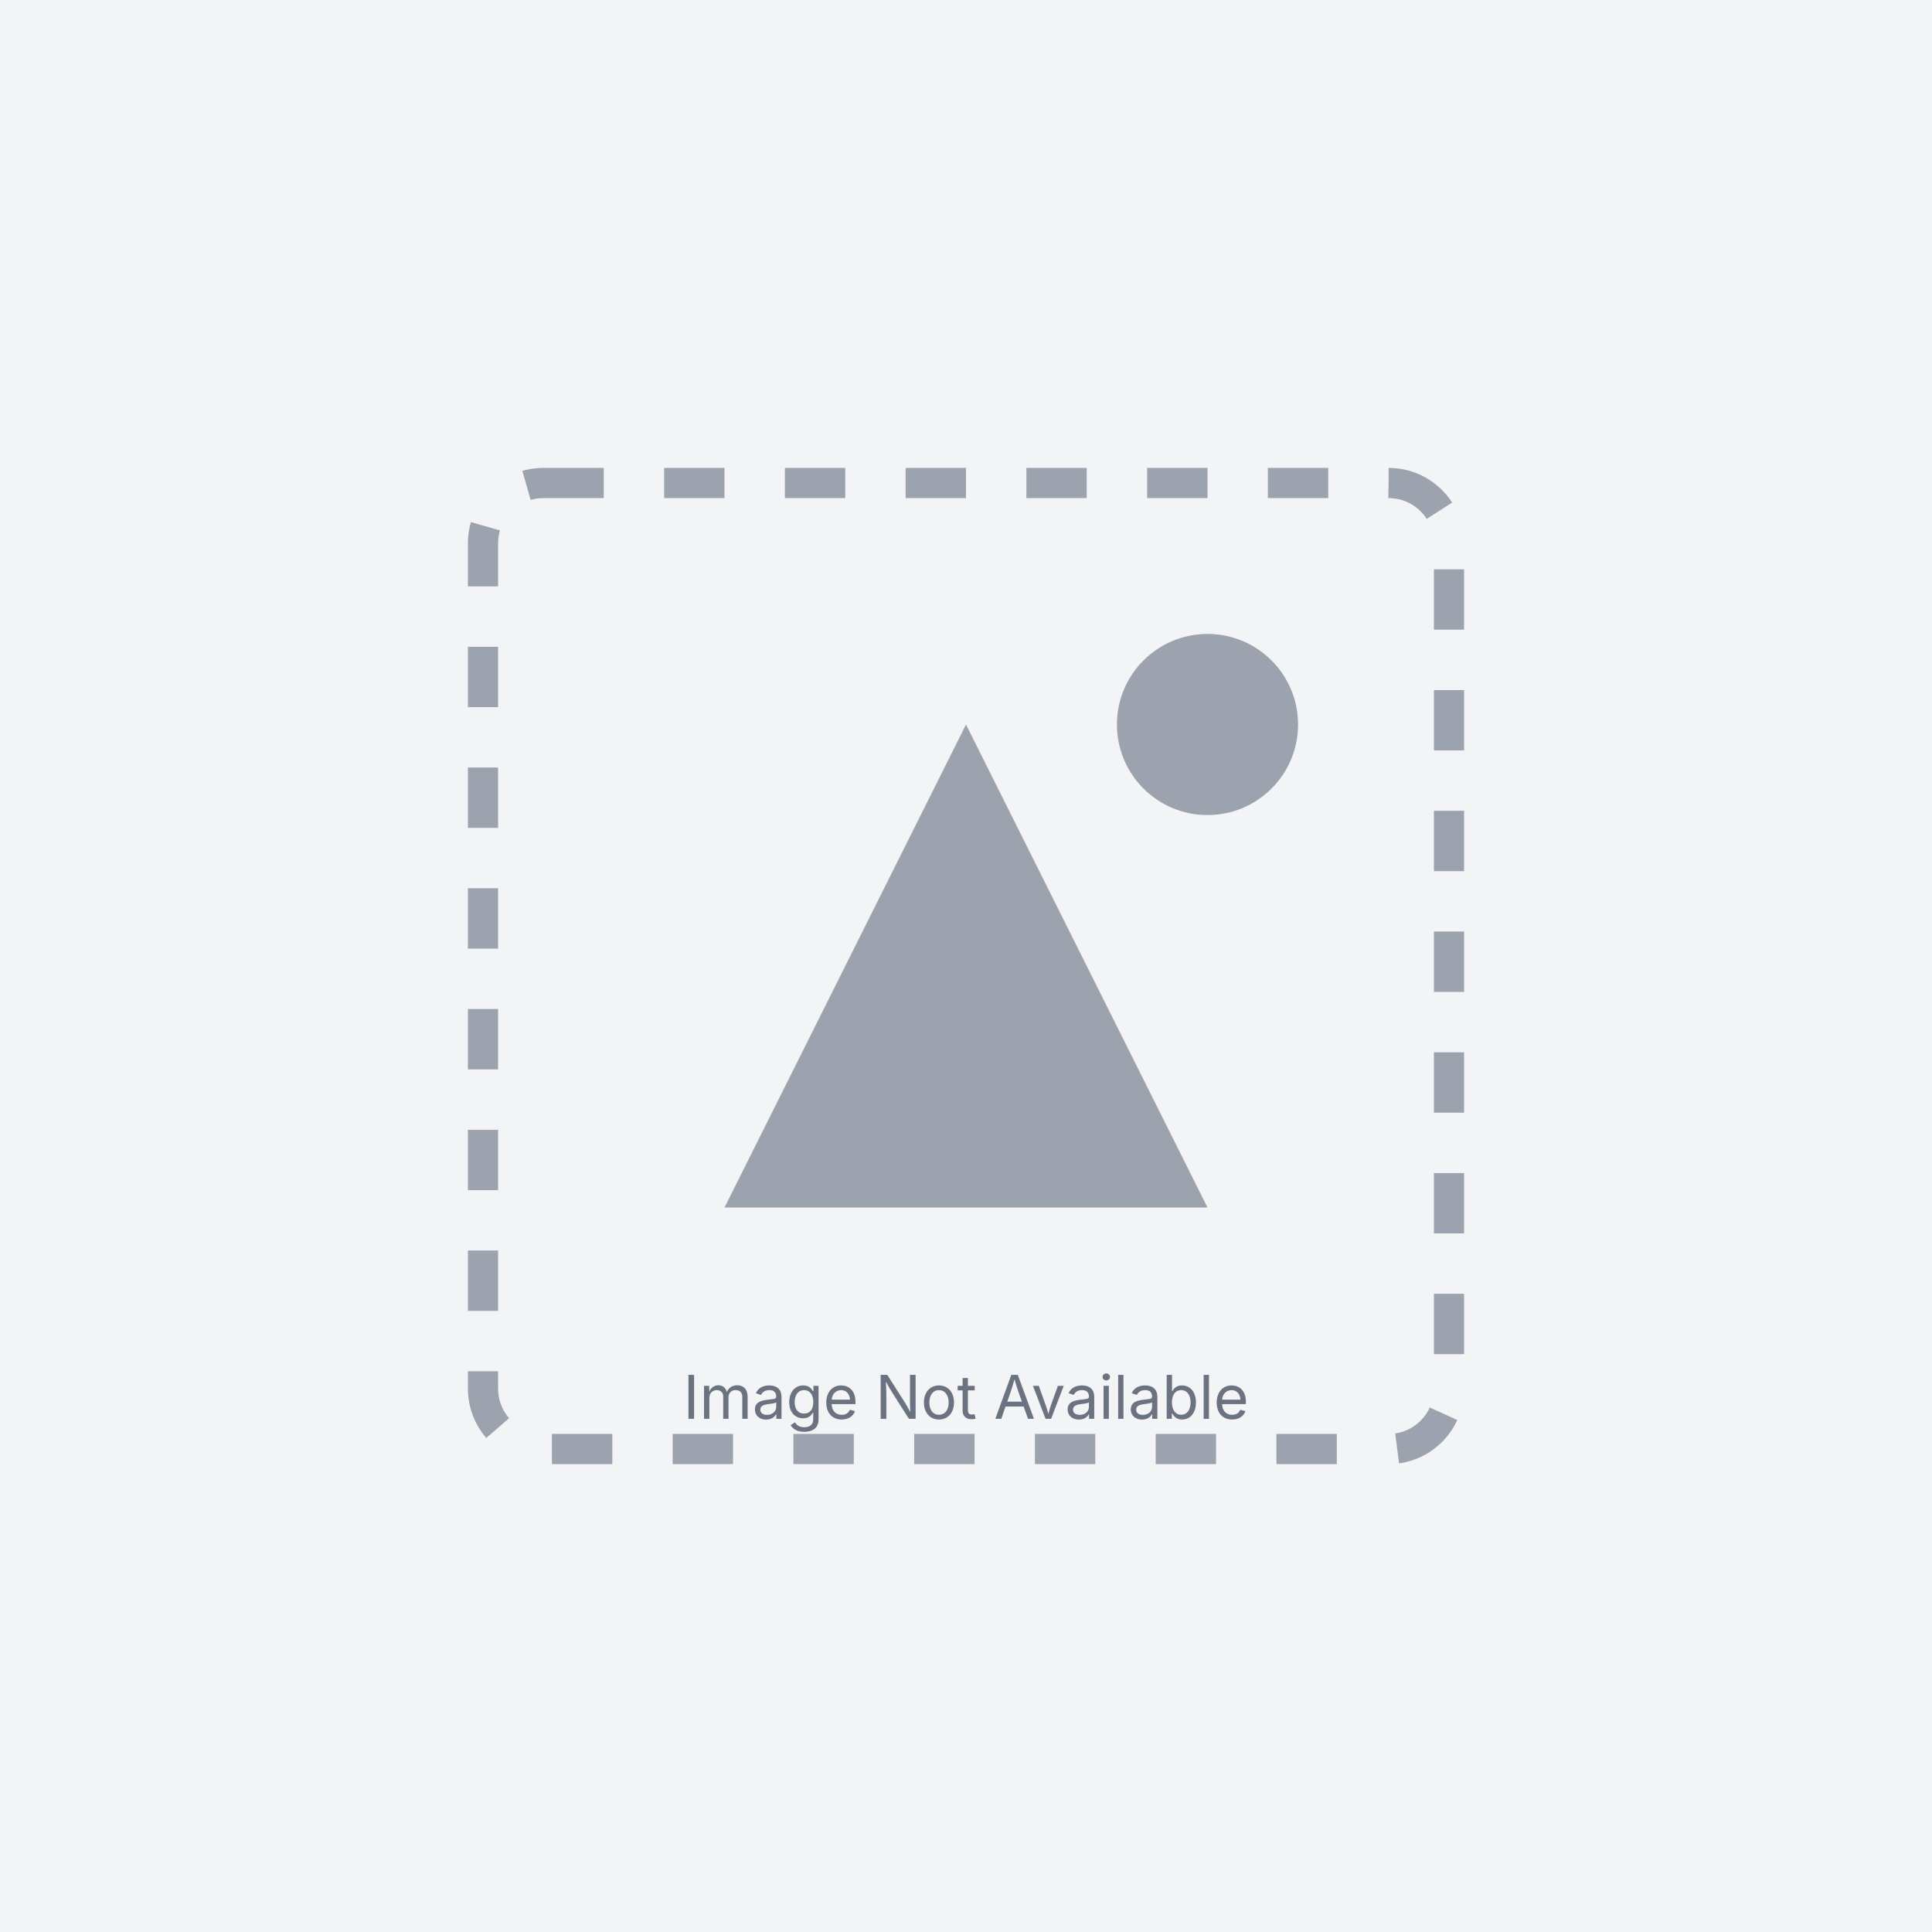
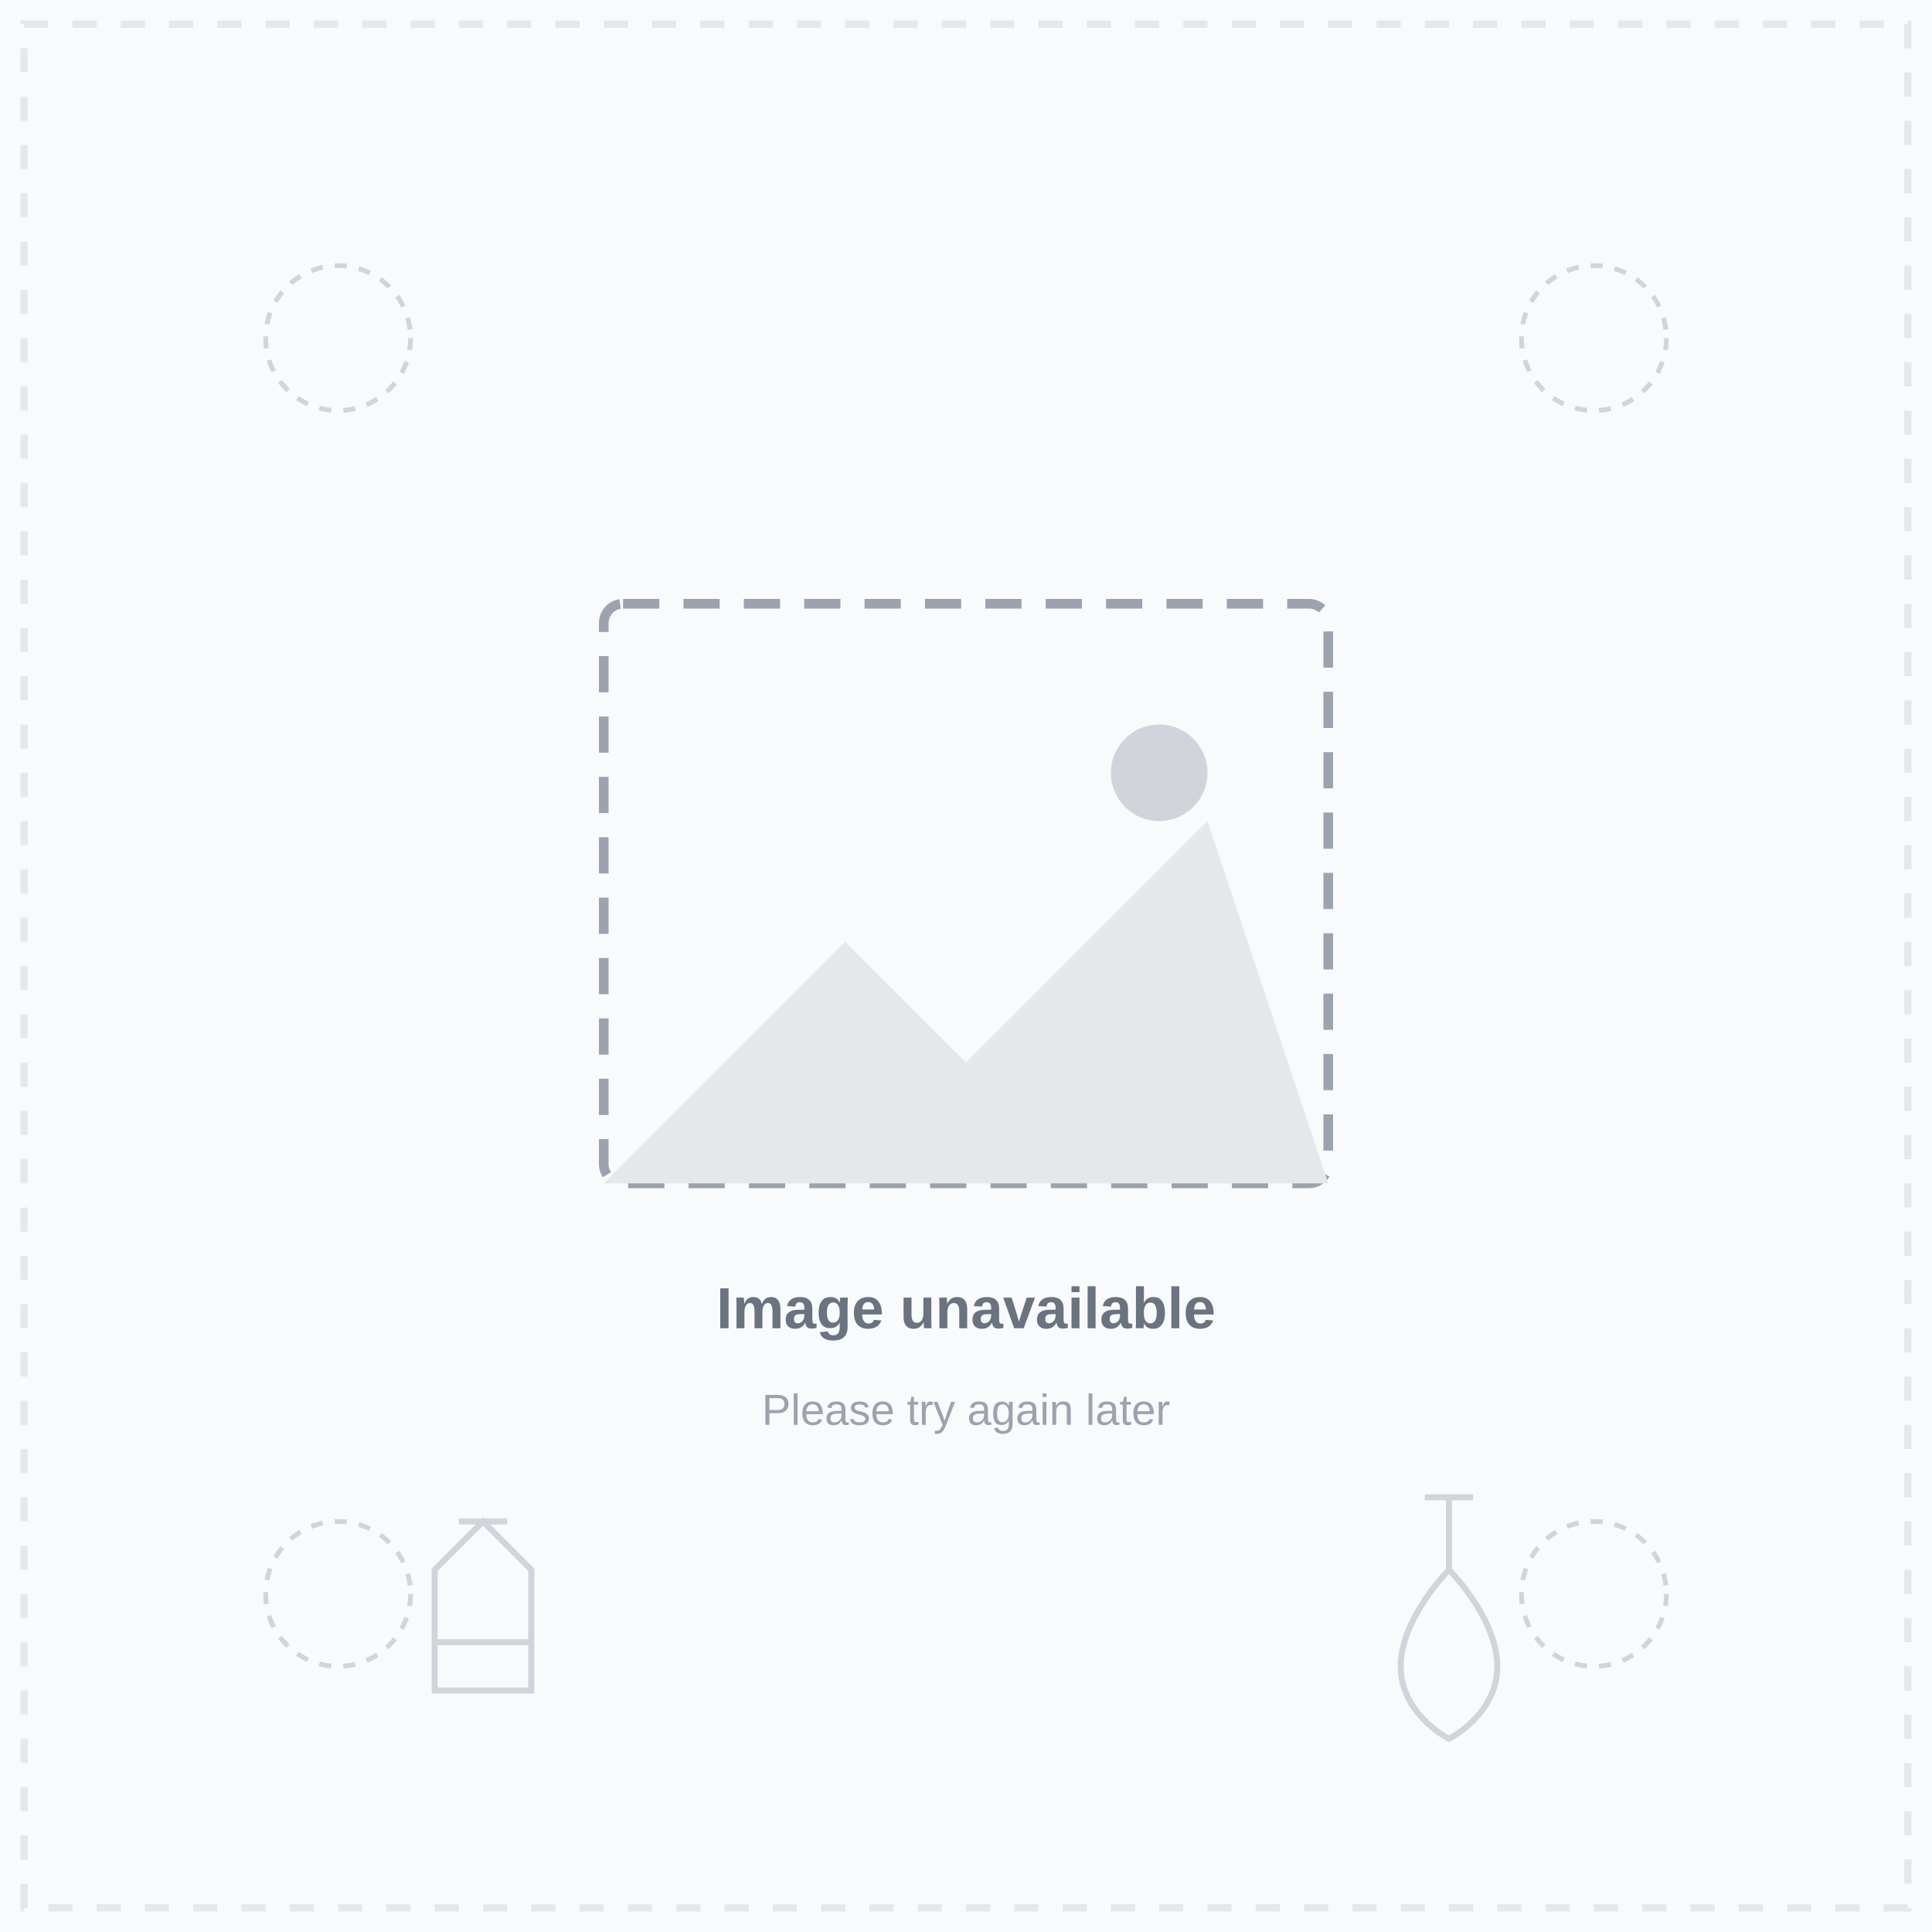
- <svg xmlns="http://www.w3.org/2000/svg" width="512" height="512" viewBox="0 0 512 512" fill="none">
-   <rect width="512" height="512" fill="#F3F4F6" />
-   <rect x="128" y="128" width="256" height="256" rx="16" stroke="#9CA3AF" stroke-width="8" stroke-dasharray="16 16" />
-   <path d="M256 192L224 256L192 320H320L288 256L256 192Z" fill="#9CA3AF" />
-   <circle cx="320" cy="192" r="24" fill="#9CA3AF" />
-   <text x="256" y="376" text-anchor="middle" font-family="system-ui, -apple-system, sans-serif" font-size="16" fill="#6B7280">Image Not Available</text>
+ <svg xmlns="http://www.w3.org/2000/svg" width="800" height="800">
+   <rect width="800" height="800" fill="#f9fafb" />
+   <rect x="10" y="10" width="780" height="780" fill="none" stroke="#e5e7eb" stroke-width="3" stroke-dasharray="10,10" />
+   <g transform="translate(250, 250)">
+     <rect x="0" y="0" width="300" height="240" rx="8" ry="8" fill="none" stroke="#9ca3af" stroke-width="4" stroke-dasharray="15,10" />
+     <path d="M0,240 L100,140 L150,190 L250,90 L300,240 Z" fill="#e5e7eb" />
+     <circle cx="230" cy="70" r="20" fill="#d1d5db" />
+   </g>
+   <text x="400" y="550" font-family="Arial, sans-serif" font-size="24" font-weight="bold" text-anchor="middle" fill="#6b7280">Image unavailable</text>
+   <text x="400" y="590" font-family="Arial, sans-serif" font-size="18" text-anchor="middle" fill="#9ca3af">Please try again later</text>
+   <g fill="none" stroke="#d1d5db" stroke-width="2.5">
+     <path d="M180,650 L200,630 L220,650 L220,700 L180,700 Z" />
+     <path d="M190,630 L210,630" />
+     <path d="M180,680 L220,680" />
+     <path d="M600,650 C600,650 580,670 580,690 C580,710 600,720 600,720 C600,720 620,710 620,690 C620,670 600,650 600,650 Z" />
+     <path d="M600,650 L600,620" />
+     <path d="M590,620 L610,620" />
+   </g>
+   <circle cx="140" cy="140" r="30" fill="none" stroke="#d1d5db" stroke-width="2" stroke-dasharray="5,5" />
+   <circle cx="660" cy="140" r="30" fill="none" stroke="#d1d5db" stroke-width="2" stroke-dasharray="5,5" />
+   <circle cx="140" cy="660" r="30" fill="none" stroke="#d1d5db" stroke-width="2" stroke-dasharray="5,5" />
+   <circle cx="660" cy="660" r="30" fill="none" stroke="#d1d5db" stroke-width="2" stroke-dasharray="5,5" />
</svg>
